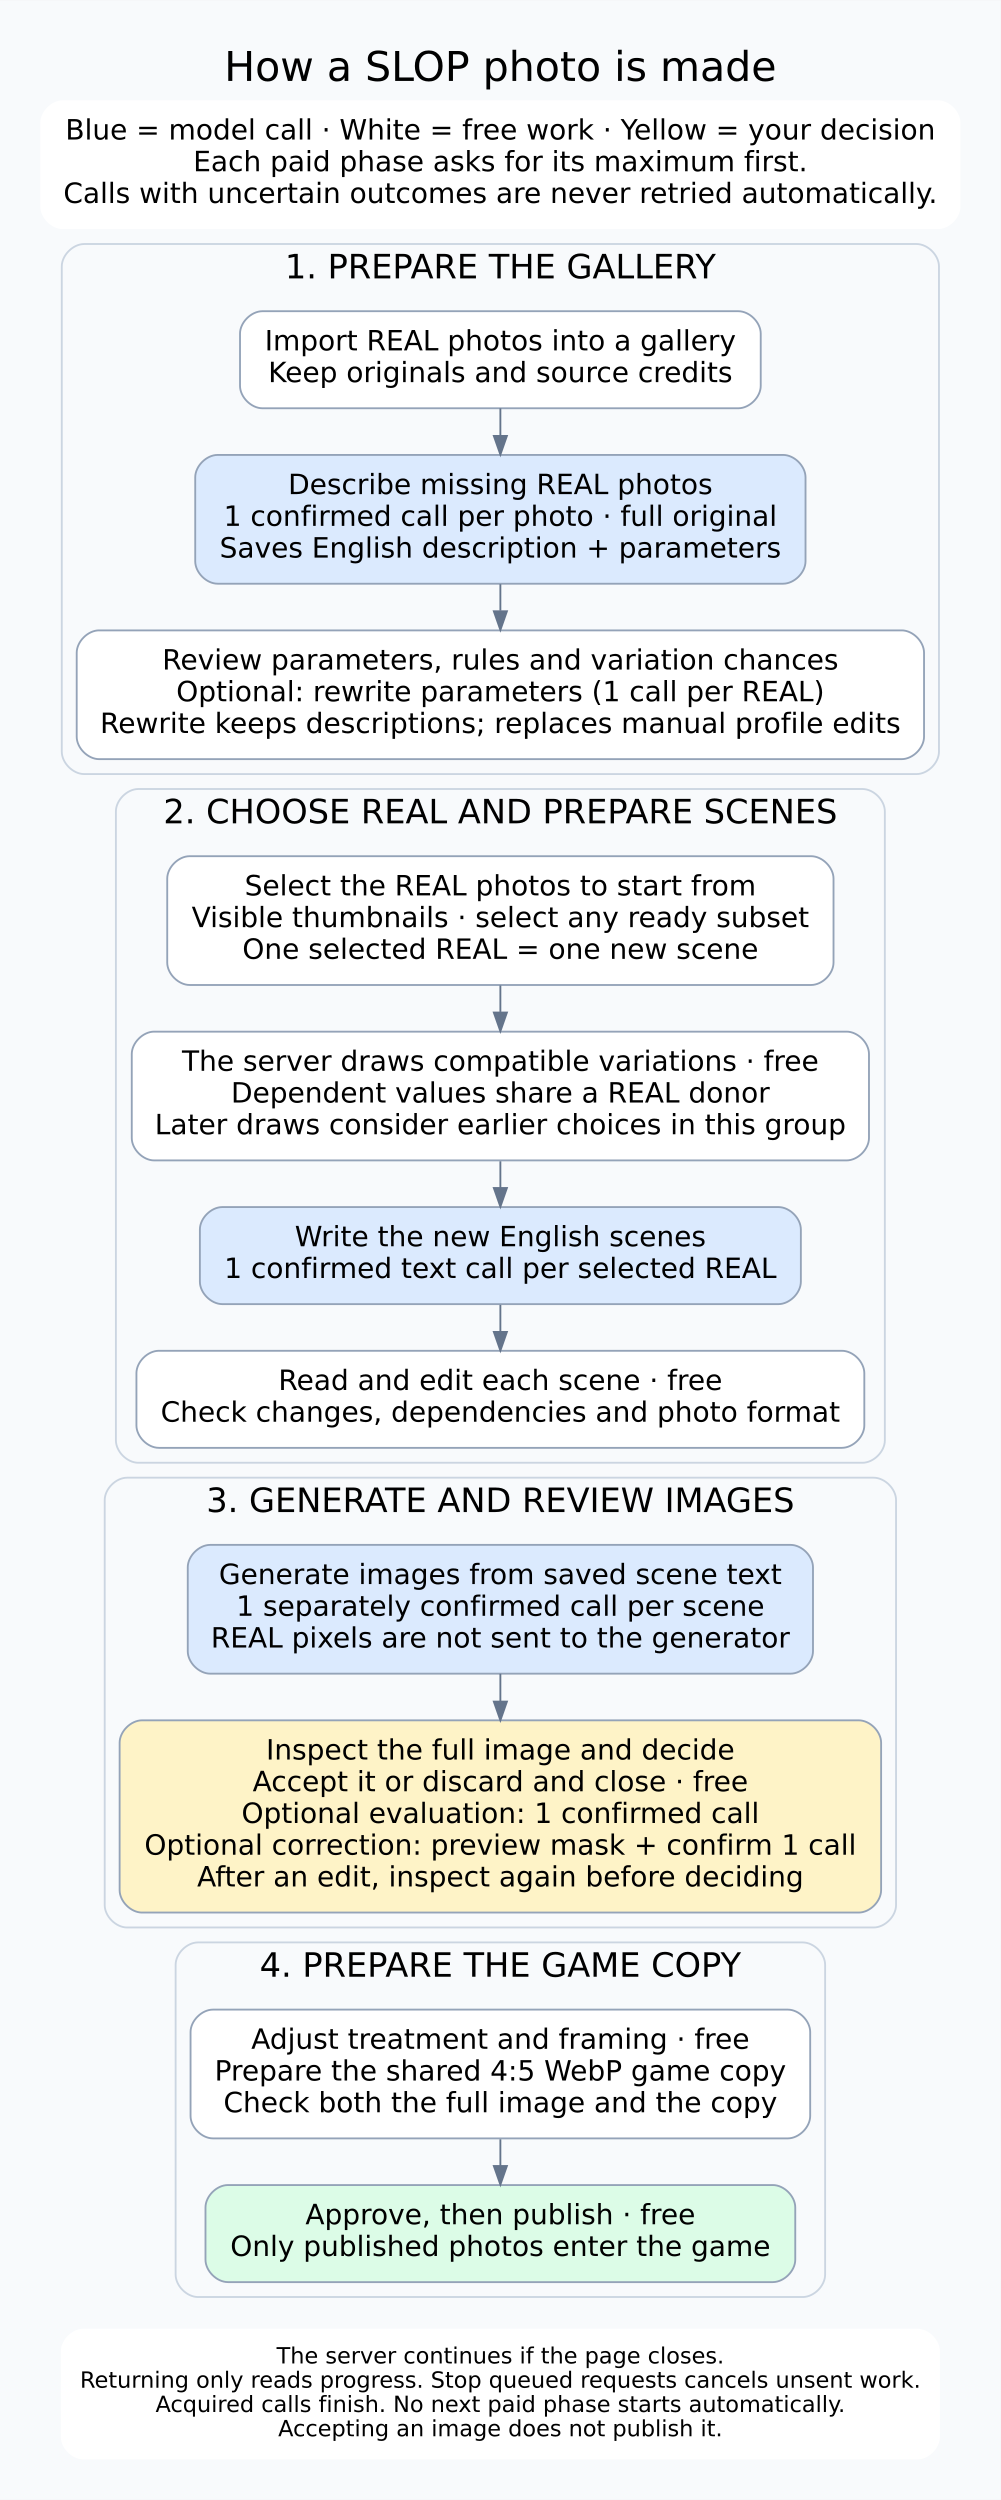
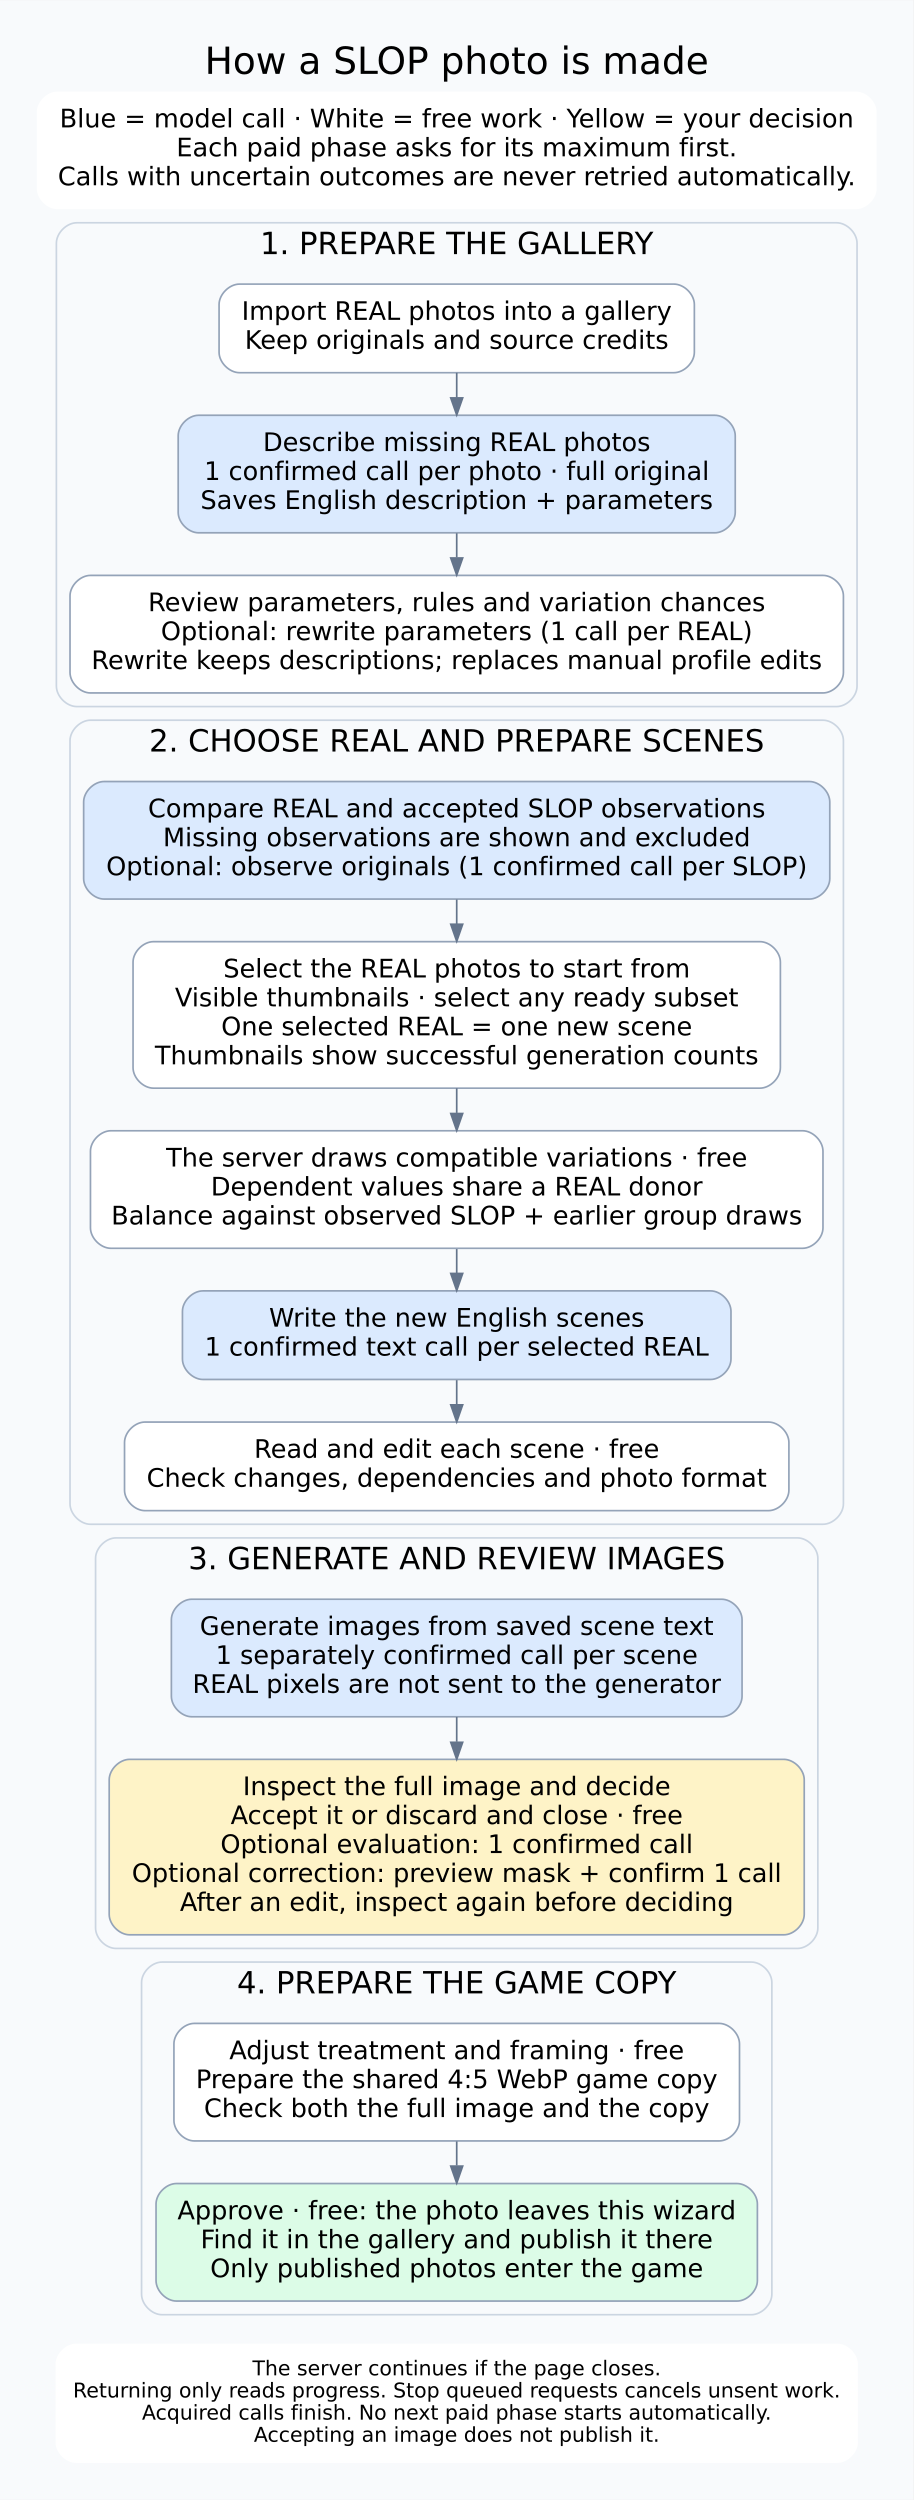
- <svg xmlns="http://www.w3.org/2000/svg" role="img" aria-label="How a SLOP photo is made" width="536pt" height="1339pt" viewBox="0.00 0.00 536.20 1339.20">
-   <g id="graph0" class="graph" transform="scale(1 1) rotate(0) translate(21.6 1317.6)">
-     <polygon fill="#f8fafc" stroke="transparent" points="-21.6,21.6 -21.6,-1317.6 514.6,-1317.6 514.6,21.6 -21.6,21.6" />
-     <text text-anchor="middle" x="246.5" y="-1274.4" font-family="DejaVu Sans" font-size="22.00">How a SLOP photo is made</text>
+ <svg xmlns="http://www.w3.org/2000/svg" role="img" aria-label="How a SLOP photo is made" width="536pt" height="1467pt" viewBox="0.00 0.00 536.20 1467.20">
+   <g id="graph0" class="graph" transform="scale(1 1) rotate(0) translate(21.6 1445.6)">
+     <polygon fill="#f8fafc" stroke="transparent" points="-21.6,21.6 -21.6,-1445.6 514.6,-1445.6 514.6,21.6 -21.6,21.6" />
+     <text text-anchor="middle" x="246.5" y="-1402.4" font-family="DejaVu Sans" font-size="22.00">How a SLOP photo is made</text>
    <g id="clust1" class="cluster">
-       <path fill="#f8fafc" stroke="#cbd5e1" d="M23.5,-903C23.5,-903 469.5,-903 469.5,-903 475.5,-903 481.5,-909 481.5,-915 481.5,-915 481.5,-1175 481.5,-1175 481.5,-1181 475.5,-1187 469.5,-1187 469.5,-1187 23.5,-1187 23.5,-1187 17.5,-1187 11.5,-1181 11.5,-1175 11.5,-1175 11.5,-915 11.5,-915 11.5,-909 17.5,-903 23.5,-903" />
-       <text text-anchor="middle" x="246.5" y="-1168.6" font-family="DejaVu Sans" font-size="18.00">1. PREPARE THE GALLERY</text>
+       <path fill="#f8fafc" stroke="#cbd5e1" d="M23.5,-1031C23.5,-1031 469.5,-1031 469.5,-1031 475.5,-1031 481.5,-1037 481.5,-1043 481.5,-1043 481.5,-1303 481.5,-1303 481.5,-1309 475.5,-1315 469.5,-1315 469.5,-1315 23.5,-1315 23.5,-1315 17.5,-1315 11.5,-1309 11.5,-1303 11.5,-1303 11.5,-1043 11.5,-1043 11.5,-1037 17.5,-1031 23.5,-1031" />
+       <text text-anchor="middle" x="246.5" y="-1296.6" font-family="DejaVu Sans" font-size="18.00">1. PREPARE THE GALLERY</text>
    </g>
    <g id="clust2" class="cluster">
-       <path fill="#f8fafc" stroke="#cbd5e1" d="M52.5,-534C52.5,-534 440.5,-534 440.5,-534 446.5,-534 452.5,-540 452.5,-546 452.5,-546 452.5,-883 452.5,-883 452.5,-889 446.5,-895 440.5,-895 440.5,-895 52.5,-895 52.5,-895 46.5,-895 40.5,-889 40.5,-883 40.5,-883 40.5,-546 40.5,-546 40.5,-540 46.5,-534 52.5,-534" />
-       <text text-anchor="middle" x="246.5" y="-876.6" font-family="DejaVu Sans" font-size="18.00">2. CHOOSE REAL AND PREPARE SCENES</text>
+       <path fill="#f8fafc" stroke="#cbd5e1" d="M31.5,-551C31.5,-551 461.5,-551 461.5,-551 467.5,-551 473.5,-557 473.5,-563 473.5,-563 473.5,-1011 473.5,-1011 473.5,-1017 467.5,-1023 461.5,-1023 461.5,-1023 31.5,-1023 31.5,-1023 25.5,-1023 19.5,-1017 19.5,-1011 19.5,-1011 19.5,-563 19.5,-563 19.5,-557 25.5,-551 31.5,-551" />
+       <text text-anchor="middle" x="246.5" y="-1004.6" font-family="DejaVu Sans" font-size="18.00">2. CHOOSE REAL AND PREPARE SCENES</text>
    </g>
    <g id="clust3" class="cluster">
-       <path fill="#f8fafc" stroke="#cbd5e1" d="M46.5,-285C46.5,-285 446.5,-285 446.5,-285 452.5,-285 458.5,-291 458.5,-297 458.5,-297 458.5,-514 458.5,-514 458.5,-520 452.5,-526 446.5,-526 446.5,-526 46.5,-526 46.5,-526 40.5,-526 34.5,-520 34.5,-514 34.5,-514 34.5,-297 34.5,-297 34.5,-291 40.5,-285 46.5,-285" />
-       <text text-anchor="middle" x="246.5" y="-507.6" font-family="DejaVu Sans" font-size="18.00">3. GENERATE AND REVIEW IMAGES</text>
+       <path fill="#f8fafc" stroke="#cbd5e1" d="M46.5,-302C46.5,-302 446.5,-302 446.5,-302 452.5,-302 458.5,-308 458.5,-314 458.5,-314 458.5,-531 458.5,-531 458.5,-537 452.5,-543 446.5,-543 446.5,-543 46.5,-543 46.5,-543 40.5,-543 34.5,-537 34.5,-531 34.5,-531 34.5,-314 34.5,-314 34.5,-308 40.5,-302 46.5,-302" />
+       <text text-anchor="middle" x="246.5" y="-524.6" font-family="DejaVu Sans" font-size="18.00">3. GENERATE AND REVIEW IMAGES</text>
    </g>
    <g id="clust4" class="cluster">
-       <path fill="#f8fafc" stroke="#cbd5e1" d="M84.5,-87C84.5,-87 408.5,-87 408.5,-87 414.5,-87 420.5,-93 420.5,-99 420.5,-99 420.5,-265 420.5,-265 420.5,-271 414.5,-277 408.5,-277 408.5,-277 84.5,-277 84.5,-277 78.5,-277 72.5,-271 72.5,-265 72.5,-265 72.5,-99 72.5,-99 72.5,-93 78.5,-87 84.5,-87" />
-       <text text-anchor="middle" x="246.5" y="-258.6" font-family="DejaVu Sans" font-size="18.00">4. PREPARE THE GAME COPY</text>
+       <path fill="#f8fafc" stroke="#cbd5e1" d="M73.5,-87C73.5,-87 419.5,-87 419.5,-87 425.5,-87 431.5,-93 431.5,-99 431.5,-99 431.5,-282 431.5,-282 431.5,-288 425.5,-294 419.5,-294 419.5,-294 73.5,-294 73.5,-294 67.5,-294 61.5,-288 61.5,-282 61.5,-282 61.5,-99 61.5,-99 61.5,-93 67.5,-87 73.5,-87" />
+       <text text-anchor="middle" x="246.5" y="-275.6" font-family="DejaVu Sans" font-size="18.00">4. PREPARE THE GAME COPY</text>
    </g>
    <g id="node1" class="node">
-       <path fill="white" stroke="transparent" d="M481,-1264C481,-1264 12,-1264 12,-1264 6,-1264 0,-1258 0,-1252 0,-1252 0,-1207 0,-1207 0,-1201 6,-1195 12,-1195 12,-1195 481,-1195 481,-1195 487,-1195 493,-1201 493,-1207 493,-1207 493,-1252 493,-1252 493,-1258 487,-1264 481,-1264" />
-       <text text-anchor="middle" x="246.5" y="-1243" font-family="DejaVu Sans" font-size="15.00">Blue = model call · White = free work · Yellow = your decision</text>
-       <text text-anchor="middle" x="246.5" y="-1226" font-family="DejaVu Sans" font-size="15.00">Each paid phase asks for its maximum first.</text>
-       <text text-anchor="middle" x="246.5" y="-1209" font-family="DejaVu Sans" font-size="15.00">Calls with uncertain outcomes are never retried automatically.</text>
+       <path fill="white" stroke="transparent" d="M481,-1392C481,-1392 12,-1392 12,-1392 6,-1392 0,-1386 0,-1380 0,-1380 0,-1335 0,-1335 0,-1329 6,-1323 12,-1323 12,-1323 481,-1323 481,-1323 487,-1323 493,-1329 493,-1335 493,-1335 493,-1380 493,-1380 493,-1386 487,-1392 481,-1392" />
+       <text text-anchor="middle" x="246.5" y="-1371" font-family="DejaVu Sans" font-size="15.00">Blue = model call · White = free work · Yellow = your decision</text>
+       <text text-anchor="middle" x="246.5" y="-1354" font-family="DejaVu Sans" font-size="15.00">Each paid phase asks for its maximum first.</text>
+       <text text-anchor="middle" x="246.5" y="-1337" font-family="DejaVu Sans" font-size="15.00">Calls with uncertain outcomes are never retried automatically.</text>
    </g>
    <g id="node2" class="node">
-       <path fill="white" stroke="#94a3b8" d="M374,-1151C374,-1151 119,-1151 119,-1151 113,-1151 107,-1145 107,-1139 107,-1139 107,-1111 107,-1111 107,-1105 113,-1099 119,-1099 119,-1099 374,-1099 374,-1099 380,-1099 386,-1105 386,-1111 386,-1111 386,-1139 386,-1139 386,-1145 380,-1151 374,-1151" />
-       <text text-anchor="middle" x="246.5" y="-1130" font-family="DejaVu Sans" font-size="15.00">Import REAL photos into a gallery</text>
-       <text text-anchor="middle" x="246.5" y="-1113" font-family="DejaVu Sans" font-size="15.00">Keep originals and source credits</text>
+       <path fill="white" stroke="#94a3b8" d="M374,-1279C374,-1279 119,-1279 119,-1279 113,-1279 107,-1273 107,-1267 107,-1267 107,-1239 107,-1239 107,-1233 113,-1227 119,-1227 119,-1227 374,-1227 374,-1227 380,-1227 386,-1233 386,-1239 386,-1239 386,-1267 386,-1267 386,-1273 380,-1279 374,-1279" />
+       <text text-anchor="middle" x="246.5" y="-1258" font-family="DejaVu Sans" font-size="15.00">Import REAL photos into a gallery</text>
+       <text text-anchor="middle" x="246.5" y="-1241" font-family="DejaVu Sans" font-size="15.00">Keep originals and source credits</text>
    </g>
    <g id="node3" class="node">
-       <path fill="#dbeafe" stroke="#94a3b8" d="M398,-1074C398,-1074 95,-1074 95,-1074 89,-1074 83,-1068 83,-1062 83,-1062 83,-1017 83,-1017 83,-1011 89,-1005 95,-1005 95,-1005 398,-1005 398,-1005 404,-1005 410,-1011 410,-1017 410,-1017 410,-1062 410,-1062 410,-1068 404,-1074 398,-1074" />
-       <text text-anchor="middle" x="246.5" y="-1053" font-family="DejaVu Sans" font-size="15.00">Describe missing REAL photos</text>
-       <text text-anchor="middle" x="246.5" y="-1036" font-family="DejaVu Sans" font-size="15.00">1 confirmed call per photo · full original</text>
-       <text text-anchor="middle" x="246.5" y="-1019" font-family="DejaVu Sans" font-size="15.00">Saves English description + parameters</text>
+       <path fill="#dbeafe" stroke="#94a3b8" d="M398,-1202C398,-1202 95,-1202 95,-1202 89,-1202 83,-1196 83,-1190 83,-1190 83,-1145 83,-1145 83,-1139 89,-1133 95,-1133 95,-1133 398,-1133 398,-1133 404,-1133 410,-1139 410,-1145 410,-1145 410,-1190 410,-1190 410,-1196 404,-1202 398,-1202" />
+       <text text-anchor="middle" x="246.5" y="-1181" font-family="DejaVu Sans" font-size="15.00">Describe missing REAL photos</text>
+       <text text-anchor="middle" x="246.5" y="-1164" font-family="DejaVu Sans" font-size="15.00">1 confirmed call per photo · full original</text>
+       <text text-anchor="middle" x="246.5" y="-1147" font-family="DejaVu Sans" font-size="15.00">Saves English description + parameters</text>
    </g>
    <g id="edge1" class="edge">
-       <path fill="none" stroke="#64748b" d="M246.5,-1098.95C246.5,-1094.33 246.5,-1089.38 246.5,-1084.39" />
-       <polygon fill="#64748b" stroke="#64748b" points="250,-1084.19 246.5,-1074.19 243,-1084.19 250,-1084.19" />
+       <path fill="none" stroke="#64748b" d="M246.5,-1226.95C246.5,-1222.33 246.5,-1217.38 246.5,-1212.39" />
+       <polygon fill="#64748b" stroke="#64748b" points="250,-1212.19 246.5,-1202.19 243,-1212.19 250,-1212.19" />
    </g>
    <g id="node4" class="node">
-       <path fill="white" stroke="#94a3b8" d="M461.5,-980C461.5,-980 31.5,-980 31.5,-980 25.5,-980 19.5,-974 19.5,-968 19.5,-968 19.5,-923 19.5,-923 19.5,-917 25.5,-911 31.5,-911 31.5,-911 461.5,-911 461.5,-911 467.5,-911 473.5,-917 473.5,-923 473.5,-923 473.5,-968 473.5,-968 473.5,-974 467.5,-980 461.5,-980" />
-       <text text-anchor="middle" x="246.5" y="-959" font-family="DejaVu Sans" font-size="15.00">Review parameters, rules and variation chances</text>
-       <text text-anchor="middle" x="246.5" y="-942" font-family="DejaVu Sans" font-size="15.00">Optional: rewrite parameters (1 call per REAL)</text>
-       <text text-anchor="middle" x="246.5" y="-925" font-family="DejaVu Sans" font-size="15.00">Rewrite keeps descriptions; replaces manual profile edits</text>
+       <path fill="white" stroke="#94a3b8" d="M461.5,-1108C461.5,-1108 31.5,-1108 31.5,-1108 25.5,-1108 19.5,-1102 19.5,-1096 19.5,-1096 19.5,-1051 19.5,-1051 19.5,-1045 25.5,-1039 31.5,-1039 31.5,-1039 461.5,-1039 461.5,-1039 467.5,-1039 473.5,-1045 473.5,-1051 473.5,-1051 473.5,-1096 473.5,-1096 473.5,-1102 467.5,-1108 461.5,-1108" />
+       <text text-anchor="middle" x="246.5" y="-1087" font-family="DejaVu Sans" font-size="15.00">Review parameters, rules and variation chances</text>
+       <text text-anchor="middle" x="246.5" y="-1070" font-family="DejaVu Sans" font-size="15.00">Optional: rewrite parameters (1 call per REAL)</text>
+       <text text-anchor="middle" x="246.5" y="-1053" font-family="DejaVu Sans" font-size="15.00">Rewrite keeps descriptions; replaces manual profile edits</text>
    </g>
    <g id="edge2" class="edge">
-       <path fill="none" stroke="#64748b" d="M246.5,-1004.76C246.5,-1000.14 246.5,-995.34 246.5,-990.56" />
-       <polygon fill="#64748b" stroke="#64748b" points="250,-990.23 246.5,-980.23 243,-990.23 250,-990.23" />
+       <path fill="none" stroke="#64748b" d="M246.5,-1132.76C246.5,-1128.14 246.5,-1123.34 246.5,-1118.56" />
+       <polygon fill="#64748b" stroke="#64748b" points="250,-1118.23 246.5,-1108.23 243,-1118.23 250,-1118.23" />
+     </g>
+     <g id="node6" class="node">
+       <path fill="#dbeafe" stroke="#94a3b8" d="M453.5,-987C453.5,-987 39.5,-987 39.5,-987 33.5,-987 27.5,-981 27.5,-975 27.5,-975 27.5,-930 27.5,-930 27.5,-924 33.5,-918 39.5,-918 39.5,-918 453.5,-918 453.5,-918 459.5,-918 465.5,-924 465.5,-930 465.5,-930 465.5,-975 465.5,-975 465.5,-981 459.5,-987 453.5,-987" />
+       <text text-anchor="middle" x="246.5" y="-966" font-family="DejaVu Sans" font-size="15.00">Compare REAL and accepted SLOP observations</text>
+       <text text-anchor="middle" x="246.5" y="-949" font-family="DejaVu Sans" font-size="15.00">Missing observations are shown and excluded</text>
+       <text text-anchor="middle" x="246.5" y="-932" font-family="DejaVu Sans" font-size="15.00">Optional: observe originals (1 confirmed call per SLOP)</text>
    </g>
    <g id="node5" class="node">
-       <path fill="white" stroke="#94a3b8" d="M413,-859C413,-859 80,-859 80,-859 74,-859 68,-853 68,-847 68,-847 68,-802 68,-802 68,-796 74,-790 80,-790 80,-790 413,-790 413,-790 419,-790 425,-796 425,-802 425,-802 425,-847 425,-847 425,-853 419,-859 413,-859" />
-       <text text-anchor="middle" x="246.5" y="-838" font-family="DejaVu Sans" font-size="15.00">Select the REAL photos to start from</text>
-       <text text-anchor="middle" x="246.5" y="-821" font-family="DejaVu Sans" font-size="15.00">Visible thumbnails · select any ready subset</text>
-       <text text-anchor="middle" x="246.5" y="-804" font-family="DejaVu Sans" font-size="15.00">One selected REAL = one new scene</text>
+       <path fill="white" stroke="#94a3b8" d="M424.5,-893C424.5,-893 68.5,-893 68.5,-893 62.5,-893 56.5,-887 56.5,-881 56.5,-881 56.5,-819 56.5,-819 56.5,-813 62.5,-807 68.5,-807 68.5,-807 424.5,-807 424.5,-807 430.5,-807 436.5,-813 436.5,-819 436.5,-819 436.5,-881 436.5,-881 436.5,-887 430.5,-893 424.5,-893" />
+       <text text-anchor="middle" x="246.5" y="-872" font-family="DejaVu Sans" font-size="15.00">Select the REAL photos to start from</text>
+       <text text-anchor="middle" x="246.5" y="-855" font-family="DejaVu Sans" font-size="15.00">Visible thumbnails · select any ready subset</text>
+       <text text-anchor="middle" x="246.5" y="-838" font-family="DejaVu Sans" font-size="15.00">One selected REAL = one new scene</text>
+       <text text-anchor="middle" x="246.5" y="-821" font-family="DejaVu Sans" font-size="15.00">Thumbnails show successful generation counts</text>
    </g>
-     <g id="node6" class="node">
-       <path fill="white" stroke="#94a3b8" d="M432,-765C432,-765 61,-765 61,-765 55,-765 49,-759 49,-753 49,-753 49,-708 49,-708 49,-702 55,-696 61,-696 61,-696 432,-696 432,-696 438,-696 444,-702 444,-708 444,-708 444,-753 444,-753 444,-759 438,-765 432,-765" />
-       <text text-anchor="middle" x="246.5" y="-744" font-family="DejaVu Sans" font-size="15.00">The server draws compatible variations · free</text>
-       <text text-anchor="middle" x="246.5" y="-727" font-family="DejaVu Sans" font-size="15.00">Dependent values share a REAL donor</text>
-       <text text-anchor="middle" x="246.5" y="-710" font-family="DejaVu Sans" font-size="15.00">Later draws consider earlier choices in this group</text>
+     <g id="node7" class="node">
+       <path fill="white" stroke="#94a3b8" d="M449.5,-782C449.5,-782 43.5,-782 43.5,-782 37.5,-782 31.5,-776 31.5,-770 31.5,-770 31.5,-725 31.5,-725 31.5,-719 37.5,-713 43.5,-713 43.5,-713 449.5,-713 449.5,-713 455.5,-713 461.5,-719 461.5,-725 461.5,-725 461.5,-770 461.5,-770 461.5,-776 455.5,-782 449.5,-782" />
+       <text text-anchor="middle" x="246.5" y="-761" font-family="DejaVu Sans" font-size="15.00">The server draws compatible variations · free</text>
+       <text text-anchor="middle" x="246.5" y="-744" font-family="DejaVu Sans" font-size="15.00">Dependent values share a REAL donor</text>
+       <text text-anchor="middle" x="246.5" y="-727" font-family="DejaVu Sans" font-size="15.00">Balance against observed SLOP + earlier group draws</text>
+     </g>
+     <g id="edge4" class="edge">
+       <path fill="none" stroke="#64748b" d="M246.5,-806.96C246.5,-802.17 246.5,-797.28 246.5,-792.47" />
+       <polygon fill="#64748b" stroke="#64748b" points="250,-792.13 246.5,-782.13 243,-792.13 250,-792.13" />
    </g>
    <g id="edge3" class="edge">
-       <path fill="none" stroke="#64748b" d="M246.5,-789.76C246.5,-785.14 246.5,-780.34 246.5,-775.56" />
-       <polygon fill="#64748b" stroke="#64748b" points="250,-775.23 246.5,-765.23 243,-775.23 250,-775.23" />
-     </g>
-     <g id="node7" class="node">
-       <path fill="#dbeafe" stroke="#94a3b8" d="M395.5,-671C395.5,-671 97.5,-671 97.5,-671 91.5,-671 85.5,-665 85.5,-659 85.5,-659 85.5,-631 85.5,-631 85.5,-625 91.5,-619 97.5,-619 97.5,-619 395.5,-619 395.5,-619 401.5,-619 407.5,-625 407.5,-631 407.5,-631 407.5,-659 407.5,-659 407.5,-665 401.5,-671 395.5,-671" />
-       <text text-anchor="middle" x="246.5" y="-650" font-family="DejaVu Sans" font-size="15.00">Write the new English scenes</text>
-       <text text-anchor="middle" x="246.5" y="-633" font-family="DejaVu Sans" font-size="15.00">1 confirmed text call per selected REAL</text>
-     </g>
-     <g id="edge4" class="edge">
-       <path fill="none" stroke="#64748b" d="M246.5,-695.54C246.5,-690.84 246.5,-686 246.5,-681.28" />
-       <polygon fill="#64748b" stroke="#64748b" points="250,-681.22 246.5,-671.22 243,-681.22 250,-681.22" />
+       <path fill="none" stroke="#64748b" d="M246.5,-917.76C246.5,-913.08 246.5,-908.2 246.5,-903.28" />
+       <polygon fill="#64748b" stroke="#64748b" points="250,-903.22 246.5,-893.22 243,-903.22 250,-903.22" />
    </g>
    <g id="node8" class="node">
-       <path fill="white" stroke="#94a3b8" d="M429.5,-594C429.5,-594 63.5,-594 63.5,-594 57.5,-594 51.5,-588 51.5,-582 51.5,-582 51.5,-554 51.5,-554 51.5,-548 57.5,-542 63.5,-542 63.5,-542 429.5,-542 429.5,-542 435.5,-542 441.5,-548 441.5,-554 441.5,-554 441.5,-582 441.5,-582 441.5,-588 435.5,-594 429.5,-594" />
-       <text text-anchor="middle" x="246.5" y="-573" font-family="DejaVu Sans" font-size="15.00">Read and edit each scene · free</text>
-       <text text-anchor="middle" x="246.5" y="-556" font-family="DejaVu Sans" font-size="15.00">Check changes, dependencies and photo format</text>
+       <path fill="#dbeafe" stroke="#94a3b8" d="M395.5,-688C395.5,-688 97.5,-688 97.5,-688 91.5,-688 85.5,-682 85.5,-676 85.5,-676 85.5,-648 85.5,-648 85.5,-642 91.5,-636 97.5,-636 97.5,-636 395.5,-636 395.5,-636 401.5,-636 407.5,-642 407.5,-648 407.5,-648 407.5,-676 407.5,-676 407.5,-682 401.5,-688 395.5,-688" />
+       <text text-anchor="middle" x="246.5" y="-667" font-family="DejaVu Sans" font-size="15.00">Write the new English scenes</text>
+       <text text-anchor="middle" x="246.5" y="-650" font-family="DejaVu Sans" font-size="15.00">1 confirmed text call per selected REAL</text>
    </g>
    <g id="edge5" class="edge">
-       <path fill="none" stroke="#64748b" d="M246.5,-618.61C246.5,-614.04 246.5,-609.2 246.5,-604.41" />
-       <polygon fill="#64748b" stroke="#64748b" points="250,-604.11 246.5,-594.11 243,-604.11 250,-604.11" />
+       <path fill="none" stroke="#64748b" d="M246.5,-712.54C246.5,-707.84 246.5,-703 246.5,-698.28" />
+       <polygon fill="#64748b" stroke="#64748b" points="250,-698.22 246.5,-688.22 243,-698.22 250,-698.22" />
    </g>
    <g id="node9" class="node">
-       <path fill="#dbeafe" stroke="#94a3b8" d="M402,-490C402,-490 91,-490 91,-490 85,-490 79,-484 79,-478 79,-478 79,-433 79,-433 79,-427 85,-421 91,-421 91,-421 402,-421 402,-421 408,-421 414,-427 414,-433 414,-433 414,-478 414,-478 414,-484 408,-490 402,-490" />
-       <text text-anchor="middle" x="246.5" y="-469" font-family="DejaVu Sans" font-size="15.00">Generate images from saved scene text</text>
-       <text text-anchor="middle" x="246.5" y="-452" font-family="DejaVu Sans" font-size="15.00">1 separately confirmed call per scene</text>
-       <text text-anchor="middle" x="246.5" y="-435" font-family="DejaVu Sans" font-size="15.00">REAL pixels are not sent to the generator</text>
+       <path fill="white" stroke="#94a3b8" d="M429.5,-611C429.5,-611 63.5,-611 63.5,-611 57.5,-611 51.5,-605 51.5,-599 51.5,-599 51.5,-571 51.5,-571 51.5,-565 57.5,-559 63.5,-559 63.5,-559 429.5,-559 429.5,-559 435.5,-559 441.5,-565 441.5,-571 441.5,-571 441.5,-599 441.5,-599 441.5,-605 435.5,-611 429.5,-611" />
+       <text text-anchor="middle" x="246.5" y="-590" font-family="DejaVu Sans" font-size="15.00">Read and edit each scene · free</text>
+       <text text-anchor="middle" x="246.5" y="-573" font-family="DejaVu Sans" font-size="15.00">Check changes, dependencies and photo format</text>
+     </g>
+     <g id="edge6" class="edge">
+       <path fill="none" stroke="#64748b" d="M246.5,-635.61C246.5,-631.04 246.5,-626.2 246.5,-621.41" />
+       <polygon fill="#64748b" stroke="#64748b" points="250,-621.11 246.5,-611.11 243,-621.11 250,-621.11" />
    </g>
    <g id="node10" class="node">
-       <path fill="#fef3c7" stroke="#94a3b8" d="M438.5,-396C438.5,-396 54.5,-396 54.5,-396 48.5,-396 42.5,-390 42.5,-384 42.5,-384 42.5,-305 42.5,-305 42.5,-299 48.5,-293 54.5,-293 54.5,-293 438.5,-293 438.5,-293 444.5,-293 450.5,-299 450.5,-305 450.5,-305 450.5,-384 450.5,-384 450.5,-390 444.5,-396 438.5,-396" />
-       <text text-anchor="middle" x="246.5" y="-375" font-family="DejaVu Sans" font-size="15.00">Inspect the full image and decide</text>
-       <text text-anchor="middle" x="246.5" y="-358" font-family="DejaVu Sans" font-size="15.00">Accept it or discard and close · free</text>
-       <text text-anchor="middle" x="246.5" y="-341" font-family="DejaVu Sans" font-size="15.00">Optional evaluation: 1 confirmed call</text>
-       <text text-anchor="middle" x="246.5" y="-324" font-family="DejaVu Sans" font-size="15.00">Optional correction: preview mask + confirm 1 call</text>
-       <text text-anchor="middle" x="246.5" y="-307" font-family="DejaVu Sans" font-size="15.00">After an edit, inspect again before deciding</text>
-     </g>
-     <g id="edge6" class="edge">
-       <path fill="none" stroke="#64748b" d="M246.5,-420.91C246.5,-416.23 246.5,-411.31 246.5,-406.31" />
-       <polygon fill="#64748b" stroke="#64748b" points="250,-406.02 246.5,-396.02 243,-406.02 250,-406.02" />
+       <path fill="#dbeafe" stroke="#94a3b8" d="M402,-507C402,-507 91,-507 91,-507 85,-507 79,-501 79,-495 79,-495 79,-450 79,-450 79,-444 85,-438 91,-438 91,-438 402,-438 402,-438 408,-438 414,-444 414,-450 414,-450 414,-495 414,-495 414,-501 408,-507 402,-507" />
+       <text text-anchor="middle" x="246.5" y="-486" font-family="DejaVu Sans" font-size="15.00">Generate images from saved scene text</text>
+       <text text-anchor="middle" x="246.5" y="-469" font-family="DejaVu Sans" font-size="15.00">1 separately confirmed call per scene</text>
+       <text text-anchor="middle" x="246.5" y="-452" font-family="DejaVu Sans" font-size="15.00">REAL pixels are not sent to the generator</text>
    </g>
    <g id="node11" class="node">
-       <path fill="white" stroke="#94a3b8" d="M400.5,-241C400.5,-241 92.5,-241 92.5,-241 86.5,-241 80.5,-235 80.5,-229 80.5,-229 80.5,-184 80.5,-184 80.5,-178 86.5,-172 92.5,-172 92.5,-172 400.5,-172 400.5,-172 406.5,-172 412.5,-178 412.5,-184 412.5,-184 412.5,-229 412.5,-229 412.5,-235 406.5,-241 400.5,-241" />
-       <text text-anchor="middle" x="246.5" y="-220" font-family="DejaVu Sans" font-size="15.00">Adjust treatment and framing · free</text>
-       <text text-anchor="middle" x="246.5" y="-203" font-family="DejaVu Sans" font-size="15.00">Prepare the shared 4:5 WebP game copy</text>
-       <text text-anchor="middle" x="246.5" y="-186" font-family="DejaVu Sans" font-size="15.00">Check both the full image and the copy</text>
+       <path fill="#fef3c7" stroke="#94a3b8" d="M438.5,-413C438.5,-413 54.5,-413 54.5,-413 48.5,-413 42.5,-407 42.5,-401 42.5,-401 42.5,-322 42.5,-322 42.5,-316 48.5,-310 54.5,-310 54.5,-310 438.5,-310 438.5,-310 444.5,-310 450.5,-316 450.5,-322 450.5,-322 450.5,-401 450.5,-401 450.5,-407 444.5,-413 438.5,-413" />
+       <text text-anchor="middle" x="246.5" y="-392" font-family="DejaVu Sans" font-size="15.00">Inspect the full image and decide</text>
+       <text text-anchor="middle" x="246.5" y="-375" font-family="DejaVu Sans" font-size="15.00">Accept it or discard and close · free</text>
+       <text text-anchor="middle" x="246.5" y="-358" font-family="DejaVu Sans" font-size="15.00">Optional evaluation: 1 confirmed call</text>
+       <text text-anchor="middle" x="246.5" y="-341" font-family="DejaVu Sans" font-size="15.00">Optional correction: preview mask + confirm 1 call</text>
+       <text text-anchor="middle" x="246.5" y="-324" font-family="DejaVu Sans" font-size="15.00">After an edit, inspect again before deciding</text>
+     </g>
+     <g id="edge7" class="edge">
+       <path fill="none" stroke="#64748b" d="M246.5,-437.91C246.5,-433.23 246.5,-428.31 246.5,-423.31" />
+       <polygon fill="#64748b" stroke="#64748b" points="250,-423.02 246.5,-413.02 243,-423.02 250,-423.02" />
    </g>
    <g id="node12" class="node">
-       <path fill="#dcfce7" stroke="#94a3b8" d="M392.5,-147C392.5,-147 100.5,-147 100.5,-147 94.5,-147 88.5,-141 88.5,-135 88.5,-135 88.5,-107 88.5,-107 88.5,-101 94.5,-95 100.5,-95 100.5,-95 392.5,-95 392.5,-95 398.5,-95 404.5,-101 404.5,-107 404.5,-107 404.5,-135 404.5,-135 404.5,-141 398.5,-147 392.5,-147" />
-       <text text-anchor="middle" x="246.5" y="-126" font-family="DejaVu Sans" font-size="15.00">Approve, then publish · free</text>
+       <path fill="white" stroke="#94a3b8" d="M400.5,-258C400.5,-258 92.5,-258 92.5,-258 86.5,-258 80.5,-252 80.5,-246 80.5,-246 80.5,-201 80.5,-201 80.5,-195 86.5,-189 92.5,-189 92.5,-189 400.5,-189 400.5,-189 406.5,-189 412.5,-195 412.5,-201 412.5,-201 412.5,-246 412.5,-246 412.5,-252 406.5,-258 400.5,-258" />
+       <text text-anchor="middle" x="246.5" y="-237" font-family="DejaVu Sans" font-size="15.00">Adjust treatment and framing · free</text>
+       <text text-anchor="middle" x="246.5" y="-220" font-family="DejaVu Sans" font-size="15.00">Prepare the shared 4:5 WebP game copy</text>
+       <text text-anchor="middle" x="246.5" y="-203" font-family="DejaVu Sans" font-size="15.00">Check both the full image and the copy</text>
+     </g>
+     <g id="node13" class="node">
+       <path fill="#dcfce7" stroke="#94a3b8" d="M411,-164C411,-164 82,-164 82,-164 76,-164 70,-158 70,-152 70,-152 70,-107 70,-107 70,-101 76,-95 82,-95 82,-95 411,-95 411,-95 417,-95 423,-101 423,-107 423,-107 423,-152 423,-152 423,-158 417,-164 411,-164" />
+       <text text-anchor="middle" x="246.5" y="-143" font-family="DejaVu Sans" font-size="15.00">Approve · free: the photo leaves this wizard</text>
+       <text text-anchor="middle" x="246.5" y="-126" font-family="DejaVu Sans" font-size="15.00">Find it in the gallery and publish it there</text>
      <text text-anchor="middle" x="246.5" y="-109" font-family="DejaVu Sans" font-size="15.00">Only published photos enter the game</text>
    </g>
-     <g id="edge7" class="edge">
-       <path fill="none" stroke="#64748b" d="M246.5,-171.54C246.5,-166.84 246.5,-162 246.5,-157.28" />
-       <polygon fill="#64748b" stroke="#64748b" points="250,-157.22 246.5,-147.22 243,-157.22 250,-157.22" />
+     <g id="edge8" class="edge">
+       <path fill="none" stroke="#64748b" d="M246.5,-188.76C246.5,-184.14 246.5,-179.34 246.5,-174.56" />
+       <polygon fill="#64748b" stroke="#64748b" points="250,-174.23 246.5,-164.23 243,-174.23 250,-174.23" />
    </g>
-     <g id="node13" class="node">
+     <g id="node14" class="node">
      <path fill="white" stroke="transparent" d="M470,-70C470,-70 23,-70 23,-70 17,-70 11,-64 11,-58 11,-58 11,-12 11,-12 11,-6 17,0 23,0 23,0 470,0 470,0 476,0 482,-6 482,-12 482,-12 482,-58 482,-58 482,-64 476,-70 470,-70" />
      <text text-anchor="middle" x="246.5" y="-51.4" font-family="DejaVu Sans" font-size="12.00">The server continues if the page closes.</text>
      <text text-anchor="middle" x="246.5" y="-38.4" font-family="DejaVu Sans" font-size="12.00">Returning only reads progress. Stop queued requests cancels unsent work.</text>
      <text text-anchor="middle" x="246.5" y="-25.4" font-family="DejaVu Sans" font-size="12.00">Acquired calls finish. No next paid phase starts automatically.</text>
      <text text-anchor="middle" x="246.5" y="-12.4" font-family="DejaVu Sans" font-size="12.00">Accepting an image does not publish it.</text>
    </g>
  </g>
</svg>
